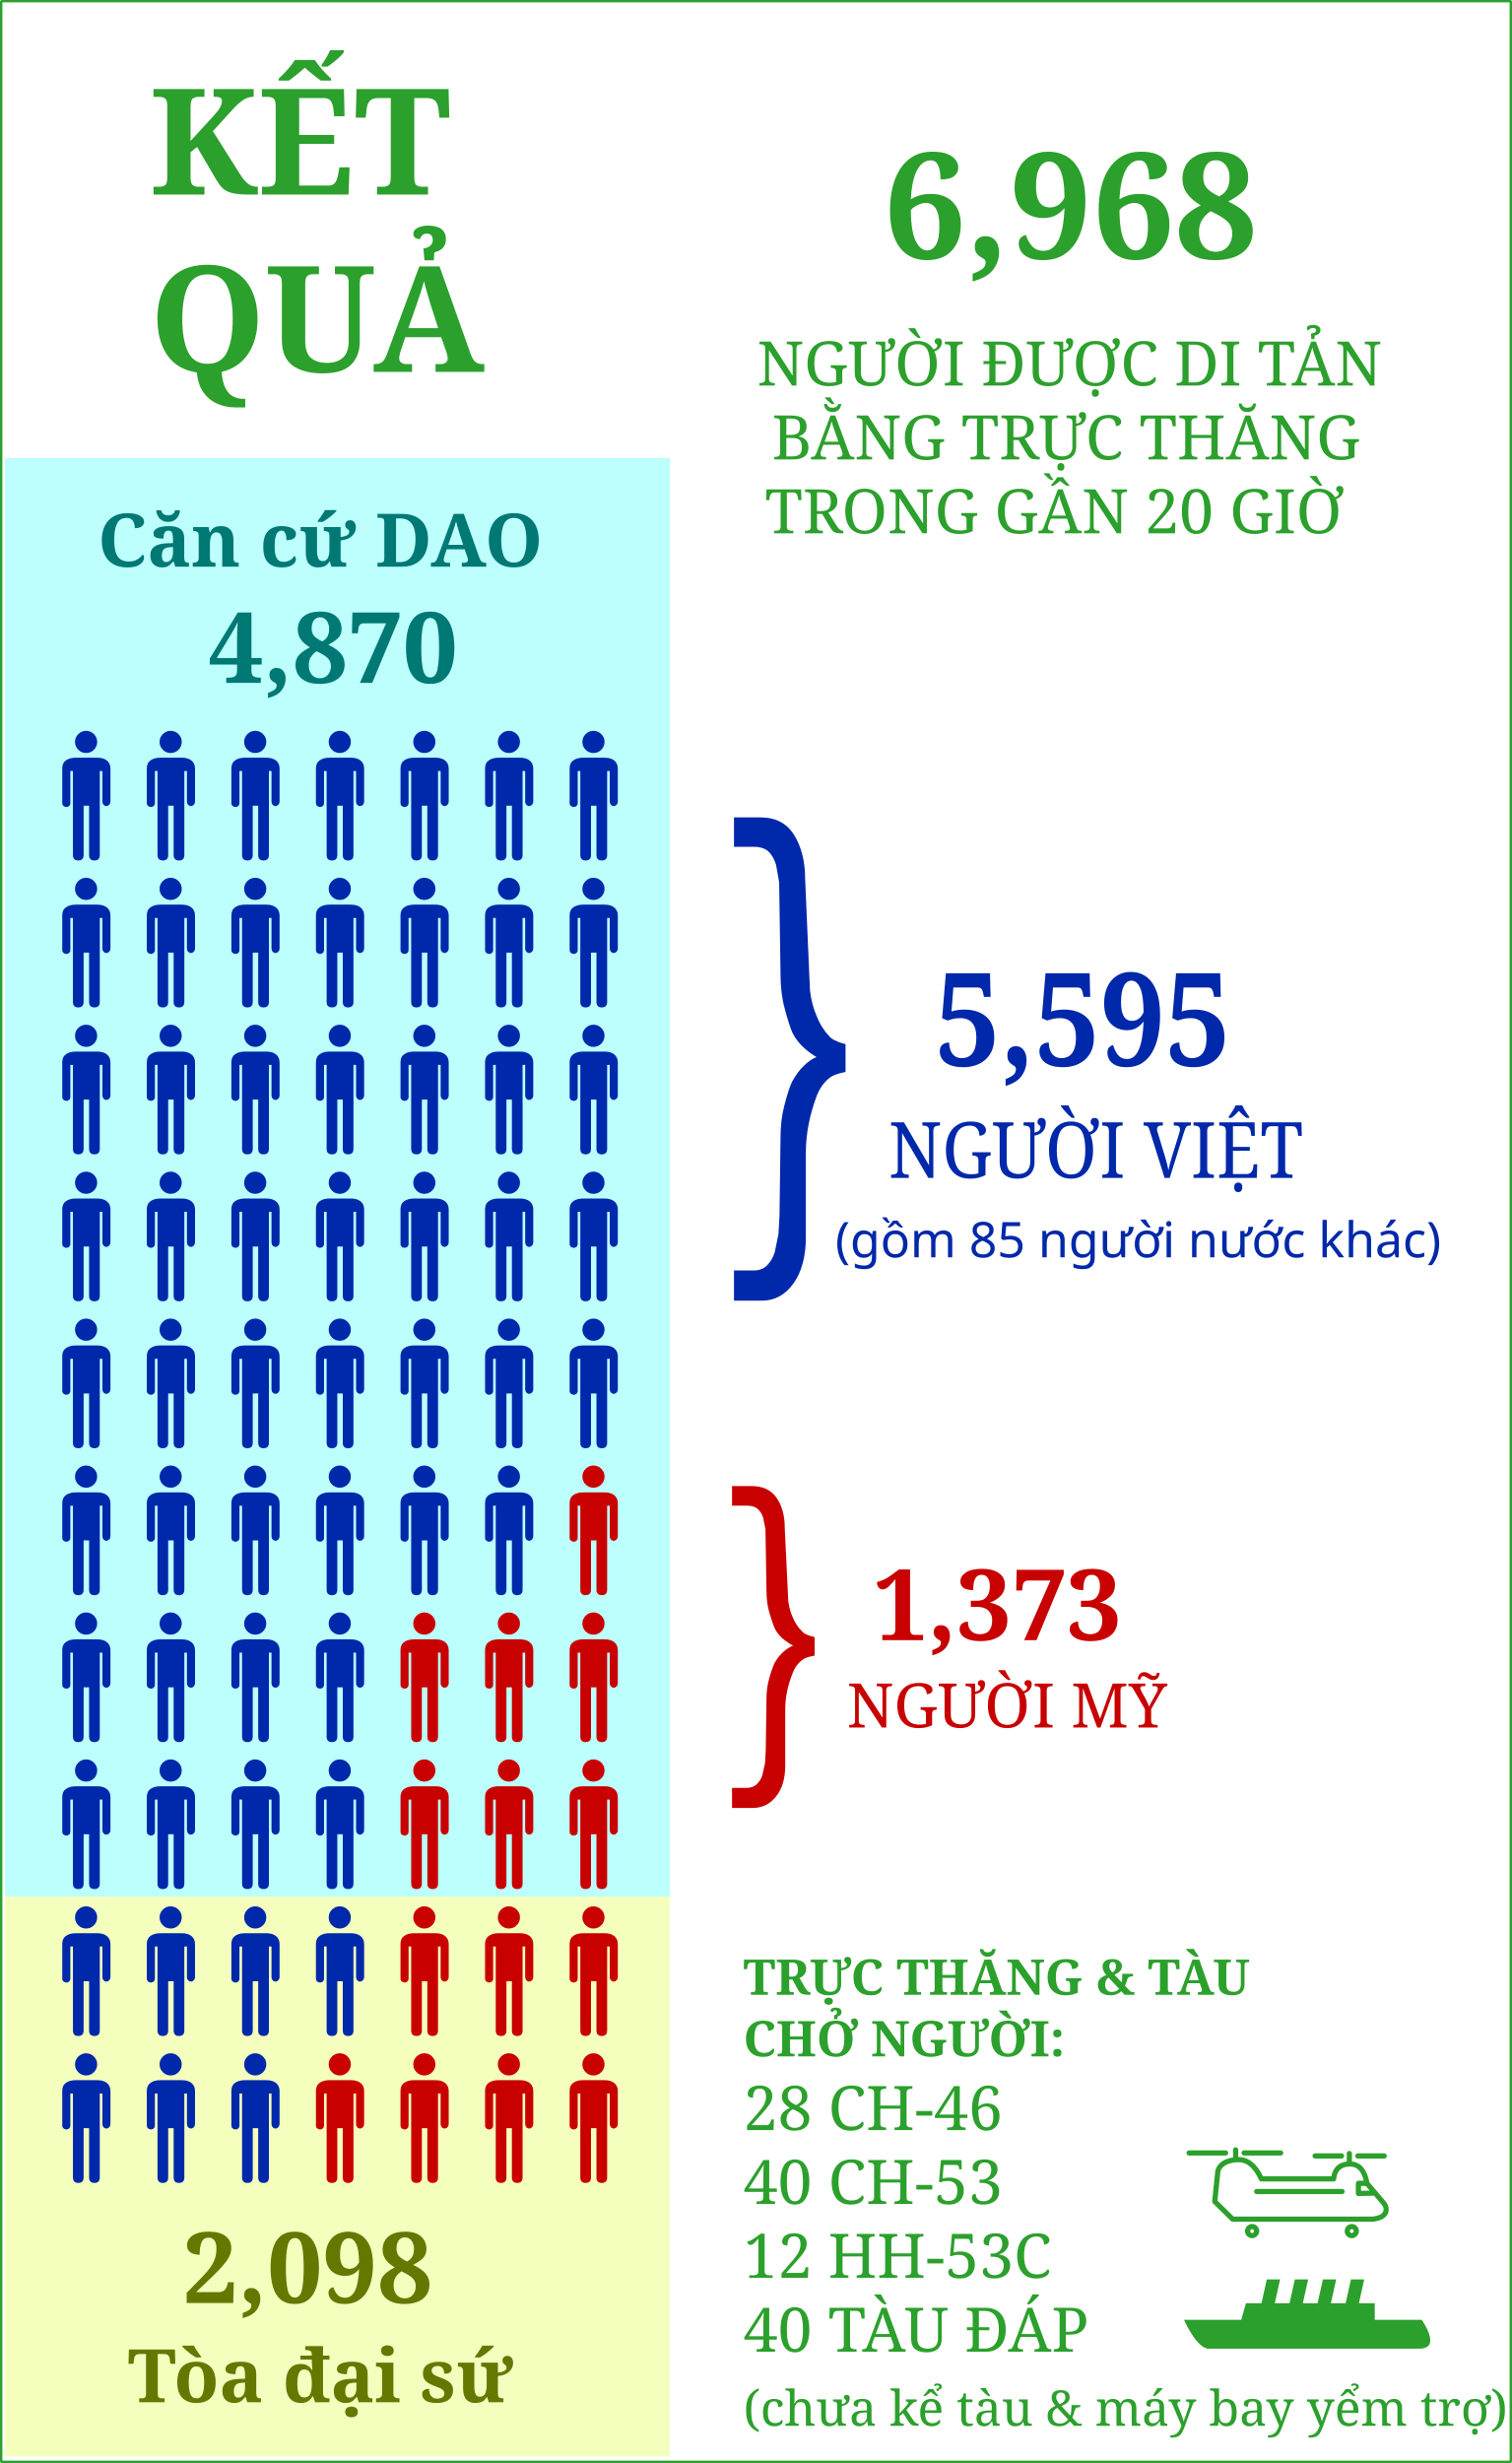
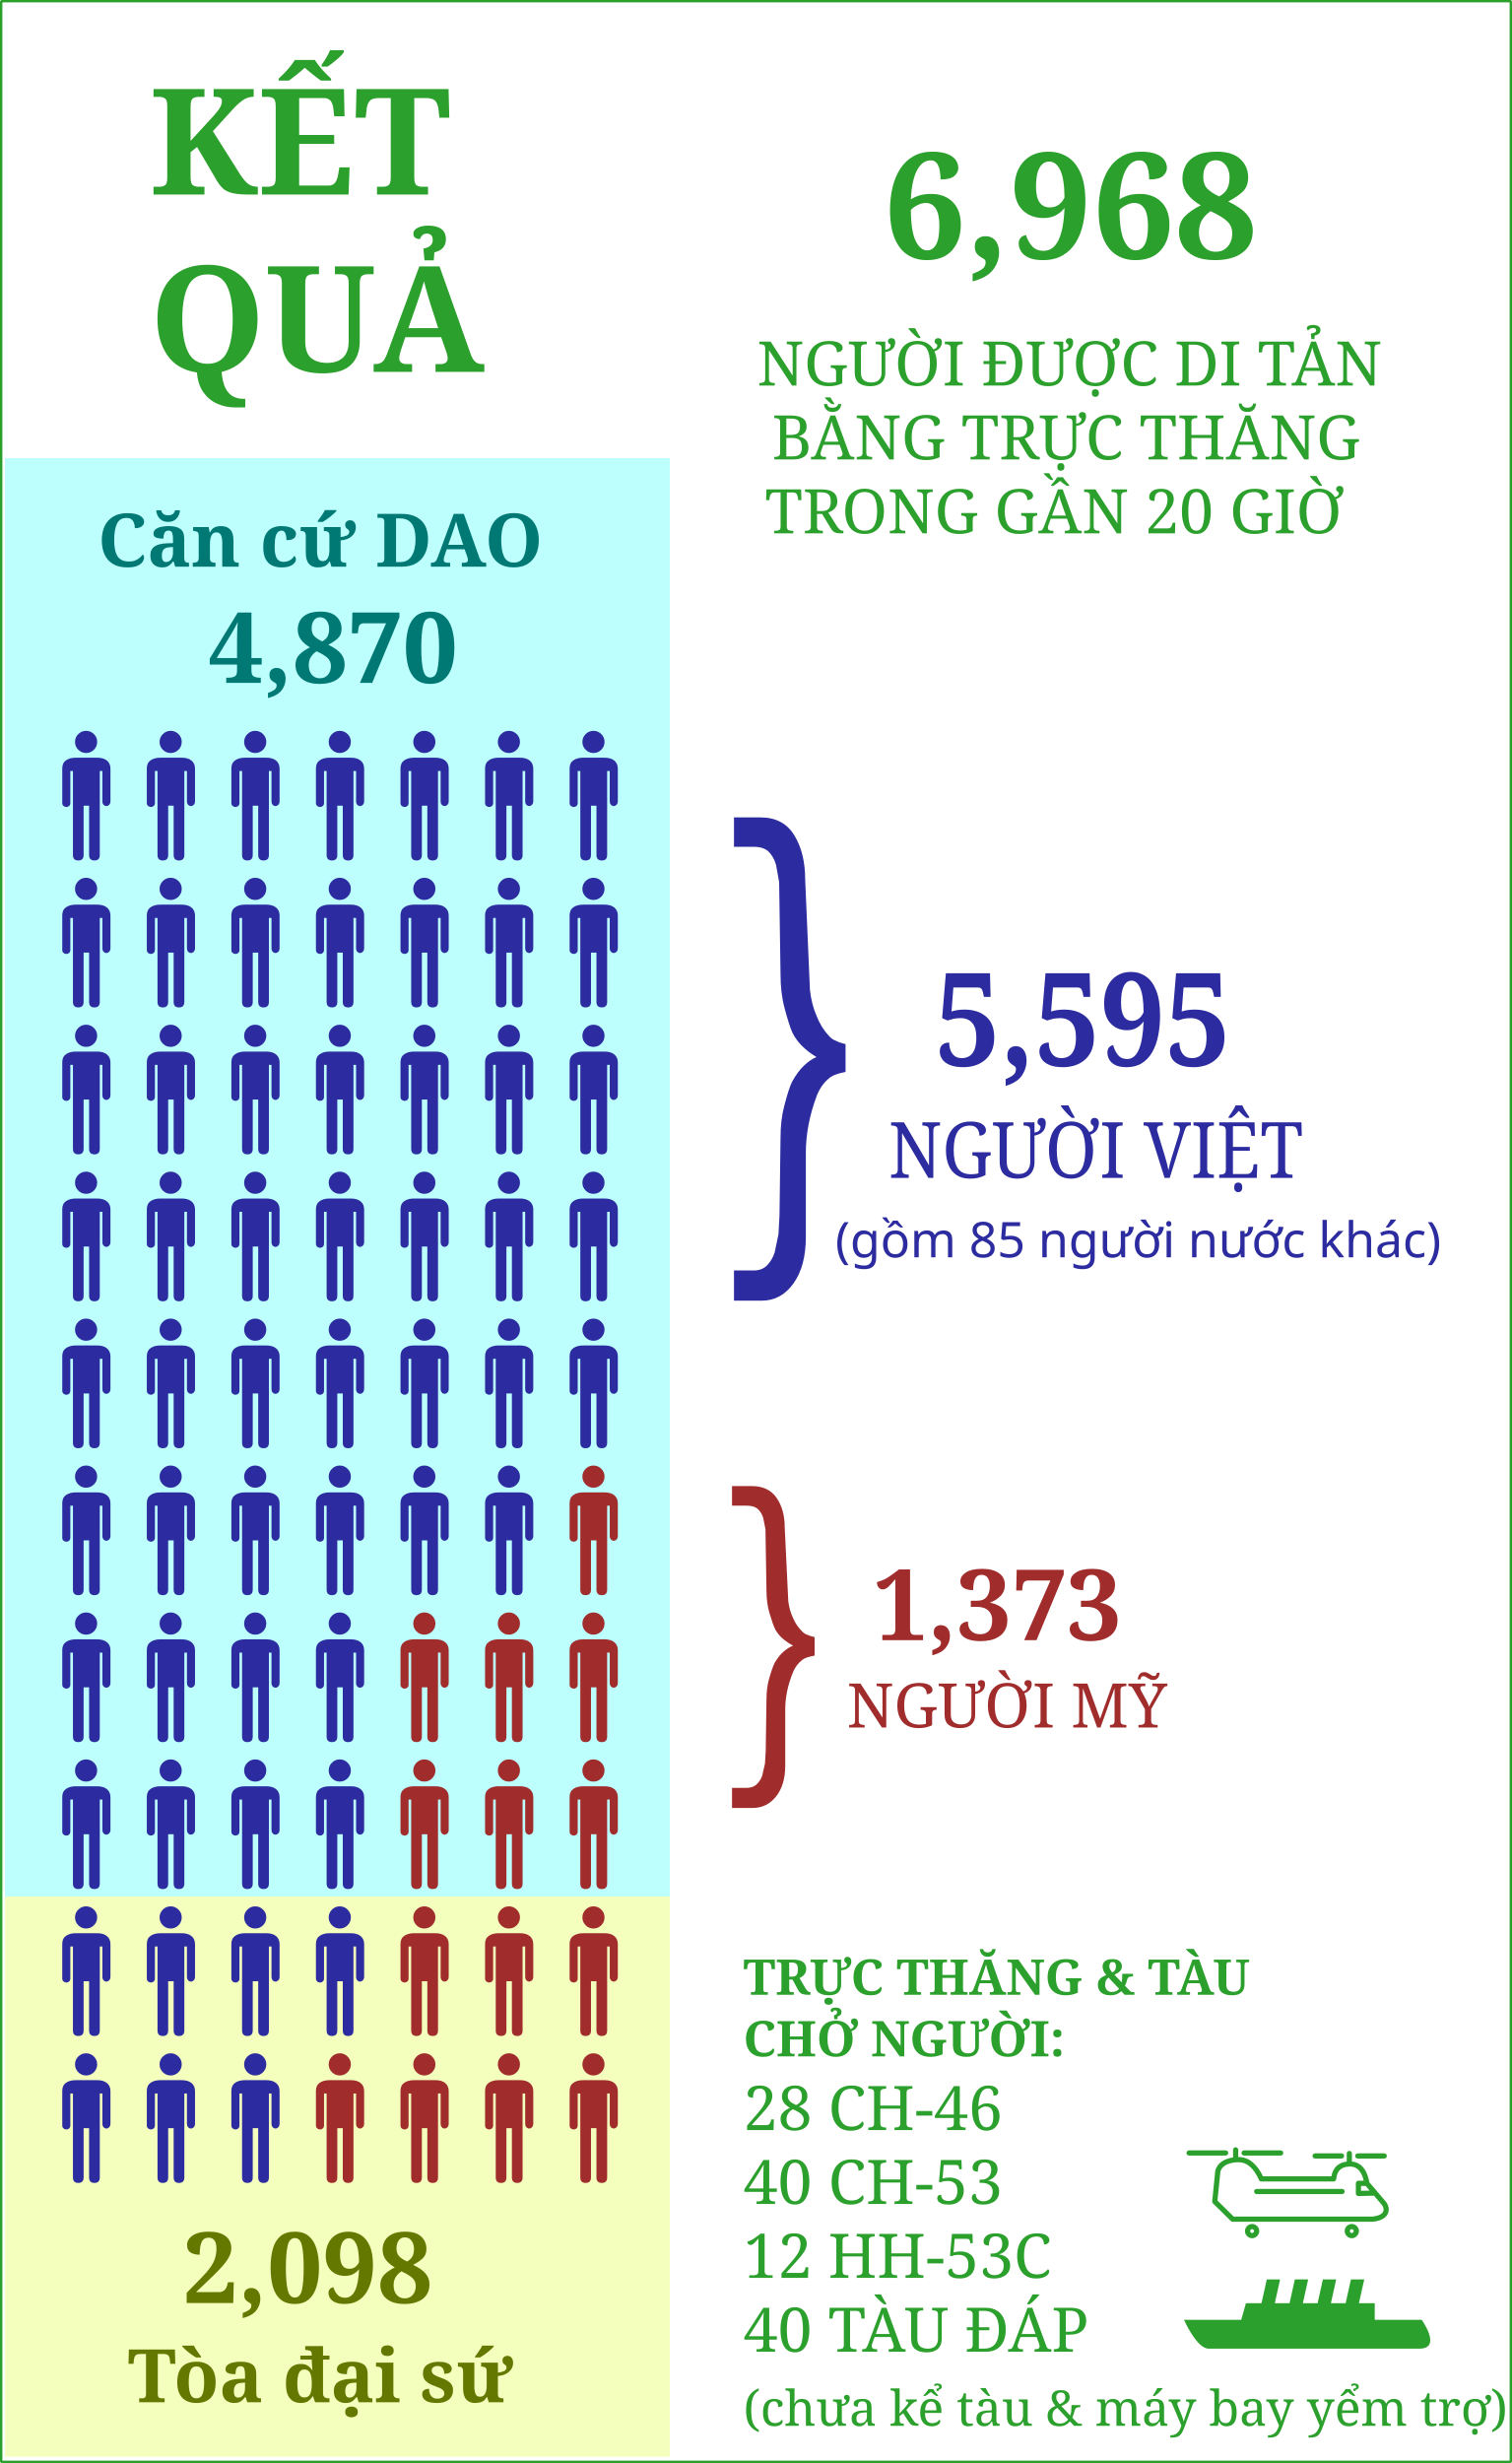
<svg xmlns="http://www.w3.org/2000/svg" xmlns:xlink="http://www.w3.org/1999/xlink" viewBox="0 0 614 1000" height="1000" width="614">
  <defs>
    <symbol id="a">
      <path d="M44.555 74.093c0 1.48.72 2.223 2.164 2.223 1.446 0 2.17-.742 2.17-2.223V54.077h2.222v20.017c0 1.48.725 2.223 2.17 2.223 1.445 0 2.17-.742 2.17-2.223v-34.1h1.057v12.283c0 .777.265 1.342.794 1.694.527.354 1.072.354 1.64 0 .564-.35.845-.916.845-1.693V39.04c0-1.412-.48-2.505-1.43-3.282-.95-.777-2.272-1.167-3.966-1.167h-8.678c-1.623 0-2.943.355-3.965 1.06-1.022.707-1.536 1.8-1.536 3.285V53.02c0 .633.283 1.092.848 1.374.564.283 1.11.283 1.64 0 .526-.282.794-.74.794-1.375V39.993h1.06v34.1zM45.398 28.185c0 1.237.44 2.295 1.32 3.177.885.882 1.94 1.325 3.174 1.325 1.238 0 2.293-.443 3.18-1.325.88-.88 1.32-1.96 1.32-3.23 0-1.2-.44-2.242-1.32-3.123-.887-.883-1.94-1.326-3.18-1.326-1.232 0-2.29.443-3.174 1.325-.88.88-1.32 1.94-1.32 3.175z" />
    </symbol>
    <path d="M44.75 23.65q1.35 0 2.1.55.8.65 1.15 1.7l.45 2.15.2 11.4q0 2.4.6 4.25.65 2.1 1.15 3.05.65 1.1 1.8 1.95.8.6 1.7 1.05-.95.35-1.8 1.05-.9.7-1.75 2-.5.85-1.15 3-.55 1.75-.55 4l-.15 9.65-.15 2.3L47.8 74q-.35.95-1.15 1.65-.75.6-1.9.6h-2.9V80h4.05q2.85 0 4.65-2.15 1.8-2.15 1.8-5.75V61.65q0-3.5 1.6-7.1.6-1.3 1.7-2.1.45-.35 1.15-.55.25-.1 1.35-.3v-3.45q-.95-.2-1.35-.4-.7-.2-1.15-.7-1.1-1-1.75-2.45-.7-1.35-.95-3.15l-.7-13.75q0-3.3-1.6-5.5t-4.9-2.2h-3.9v3.65h2.9z" id="b" />
  </defs>
  <path fill="none" stroke="#2ca02c" stroke-width=".968" stroke-linecap="square" stroke-miterlimit="0" d="M.484.485h613.032v999.032H.484z" />
  <path fill="#f4ffbd" d="M2 769.845h270V997.43H2z" />
  <path fill="#bcfffd" d="M2 186h270v584H2z" />
-   <g transform="translate(-27 149.897)" fill="#0028aa">
+   <g transform="translate(-27 149.897)" fill="#2c2ca0">
    <use xlink:href="#a" transform="translate(80.746 123.145)" width="100%" height="100%" />
    <use xlink:href="#a" width="100%" height="100%" transform="translate(46.407 123.145)" />
    <use xlink:href="#a" width="100%" height="100%" transform="translate(149.424 123.145)" />
    <use xlink:href="#a" width="100%" height="100%" transform="translate(218.102 123.145)" />
    <use xlink:href="#a" width="100%" height="100%" transform="translate(12.067 123.145)" />
    <use xlink:href="#a" width="100%" height="100%" transform="translate(183.763 123.145)" />
    <use xlink:href="#a" width="100%" height="100%" transform="translate(115.085 123.145)" />
    <use xlink:href="#a" transform="translate(80.746 182.804)" width="100%" height="100%" />
    <use xlink:href="#a" width="100%" height="100%" transform="translate(46.407 182.804)" />
    <use xlink:href="#a" width="100%" height="100%" transform="translate(149.424 182.804)" />
    <use xlink:href="#a" width="100%" height="100%" transform="translate(218.102 182.804)" />
    <use xlink:href="#a" width="100%" height="100%" transform="translate(12.067 182.804)" />
    <use xlink:href="#a" width="100%" height="100%" transform="translate(183.763 182.804)" />
    <use xlink:href="#a" width="100%" height="100%" transform="translate(115.085 182.804)" />
    <use xlink:href="#a" transform="translate(80.746 242.462)" width="100%" height="100%" />
    <use xlink:href="#a" width="100%" height="100%" transform="translate(46.407 242.462)" />
    <use xlink:href="#a" width="100%" height="100%" transform="translate(149.424 242.462)" />
    <use xlink:href="#a" width="100%" height="100%" transform="translate(218.102 242.462)" />
    <use xlink:href="#a" width="100%" height="100%" transform="translate(12.067 242.462)" />
    <use xlink:href="#a" width="100%" height="100%" transform="translate(183.763 242.462)" />
    <use xlink:href="#a" width="100%" height="100%" transform="translate(115.085 242.462)" />
    <use xlink:href="#a" transform="translate(80.746 302.12)" width="100%" height="100%" />
    <use xlink:href="#a" width="100%" height="100%" transform="translate(46.407 302.12)" />
    <use xlink:href="#a" width="100%" height="100%" transform="translate(149.424 302.12)" />
    <use xlink:href="#a" width="100%" height="100%" transform="translate(218.102 302.12)" />
    <use xlink:href="#a" width="100%" height="100%" transform="translate(12.067 302.12)" />
    <use xlink:href="#a" width="100%" height="100%" transform="translate(183.763 302.12)" />
    <use xlink:href="#a" width="100%" height="100%" transform="translate(115.085 302.12)" />
    <use xlink:href="#a" transform="translate(80.746 361.78)" width="100%" height="100%" />
    <use xlink:href="#a" width="100%" height="100%" transform="translate(46.407 361.78)" />
    <use xlink:href="#a" width="100%" height="100%" transform="translate(149.424 361.78)" />
    <use xlink:href="#a" width="100%" height="100%" transform="translate(218.102 361.78)" />
    <use xlink:href="#a" width="100%" height="100%" transform="translate(12.067 361.78)" />
    <use xlink:href="#a" width="100%" height="100%" transform="translate(183.763 361.78)" />
    <use xlink:href="#a" width="100%" height="100%" transform="translate(115.085 361.78)" />
    <use xlink:href="#a" transform="translate(80.746 421.44)" width="100%" height="100%" />
    <use xlink:href="#a" width="100%" height="100%" transform="translate(46.407 421.44)" />
    <use xlink:href="#a" width="100%" height="100%" transform="translate(149.424 421.44)" />
    <use xlink:href="#a" width="100%" height="100%" transform="translate(12.067 421.44)" />
    <use xlink:href="#a" width="100%" height="100%" transform="translate(183.763 421.44)" />
    <use xlink:href="#a" width="100%" height="100%" transform="translate(115.085 421.44)" />
    <use xlink:href="#a" transform="translate(80.746 481.097)" width="100%" height="100%" />
    <use xlink:href="#a" width="100%" height="100%" transform="translate(46.407 481.097)" />
    <use xlink:href="#a" width="100%" height="100%" transform="translate(12.067 481.097)" />
    <use xlink:href="#a" width="100%" height="100%" transform="translate(115.085 481.097)" />
    <use xlink:href="#a" transform="translate(80.746 540.756)" width="100%" height="100%" />
    <use xlink:href="#a" width="100%" height="100%" transform="translate(46.407 540.756)" />
    <use xlink:href="#a" width="100%" height="100%" transform="translate(12.067 600.415)" />
    <use xlink:href="#a" width="100%" height="100%" transform="translate(115.085 540.756)" />
    <use xlink:href="#a" transform="translate(80.746 600.415)" width="100%" height="100%" />
    <use xlink:href="#a" width="100%" height="100%" transform="translate(46.407 600.415)" />
    <use xlink:href="#a" width="100%" height="100%" transform="translate(12.067 660.074)" />
    <use xlink:href="#a" width="100%" height="100%" transform="translate(115.085 600.415)" />
    <use xlink:href="#a" transform="translate(80.746 660.074)" width="100%" height="100%" />
    <use xlink:href="#a" width="100%" height="100%" transform="translate(46.407 660.074)" />
    <use xlink:href="#a" width="100%" height="100%" transform="translate(12.067 540.756)" />
  </g>
-   <g transform="translate(-27 149.897)" fill="#c80000">
+   <g transform="translate(-27 149.897)" fill="#a02c2c">
    <use xlink:href="#a" width="100%" height="100%" transform="translate(218.102 421.44)" />
    <use xlink:href="#a" width="100%" height="100%" transform="translate(149.424 481.097)" />
    <use xlink:href="#a" width="100%" height="100%" transform="translate(218.102 481.097)" />
    <use xlink:href="#a" width="100%" height="100%" transform="translate(183.763 481.097)" />
    <use xlink:href="#a" width="100%" height="100%" transform="translate(149.424 540.756)" />
    <use xlink:href="#a" width="100%" height="100%" transform="translate(218.102 540.756)" />
    <use xlink:href="#a" width="100%" height="100%" transform="translate(183.763 540.756)" />
    <use xlink:href="#a" width="100%" height="100%" transform="translate(149.424 600.415)" />
    <use xlink:href="#a" width="100%" height="100%" transform="translate(218.102 600.415)" />
    <use xlink:href="#a" width="100%" height="100%" transform="translate(183.763 600.415)" />
    <use xlink:href="#a" width="100%" height="100%" transform="translate(149.424 660.074)" />
    <use xlink:href="#a" width="100%" height="100%" transform="translate(218.102 660.074)" />
    <use xlink:href="#a" width="100%" height="100%" transform="translate(183.763 660.074)" />
    <use xlink:href="#a" width="100%" height="100%" transform="translate(115.085 660.074)" />
  </g>
  <text y="80.177" x="161.768" style="text-align:center" color="#2ca02c" font-weight="bold" font-size="40" font-family="serif" text-anchor="middle" fill="#007874" transform="translate(-26.5 149.897)">
    <tspan style="text-align:center" y="80.177" x="161.768" font-size="30">Căn cứ DAO</tspan>
    <tspan style="text-align:center" y="127.364" x="161.768">4,870</tspan>
  </text>
  <text y="785.13" x="156.705" style="line-height:125%;-inkscape-font-specification:'serif, Bold';text-align:start" color="#2ca02c" font-weight="bold" font-size="40" font-family="serif" fill="#647800" transform="translate(-26.5 149.897)">
    <tspan y="785.13" x="156.705" style="text-align:center" text-anchor="middle">2,098</tspan>
    <tspan y="825.443" x="156.705" style="text-align:center" font-size="30" text-anchor="middle">Tòa đại sứ</tspan>
  </text>
-   <g fill="#c80000">
+   <g fill="#a02c2c">
    <use xlink:href="#b" width="100%" height="100%" transform="matrix(2.05775 0 0 2.17816 211.147 559.8)" />
    <text style="line-height:125%;-inkscape-font-specification:'serif, Bold';text-align:center" x="425.934" y="628.014" color="#2ca02c" font-weight="bold" font-size="30" font-family="serif" text-anchor="middle" transform="translate(-17 37.897)">
      <tspan x="425.934" y="628.014" font-size="40">1,373</tspan>
      <tspan style="-inkscape-font-specification:serif" x="425.934" y="663.484" font-weight="normal" font-size="25">NGƯỜI MỸ</tspan>
    </text>
  </g>
-   <g fill="#0028aa">
+   <g fill="#2c2ca0">
    <use xlink:href="#b" width="100%" height="100%" transform="matrix(2.77955 0 0 3.2701 181.732 266.477)" />
    <text style="line-height:125%;-inkscape-font-specification:'serif, Bold';text-align:center" x="423.05" y="632.668" color="#2ca02c" font-weight="bold" font-size="30" font-family="serif" text-anchor="middle" transform="matrix(1.35077 0 0 1.50132 -126.442 -517.065)">
      <tspan y="632.668" x="423.05" font-size="35.111">5,595</tspan>
      <tspan style="-inkscape-font-specification:serif" y="662.952" x="423.05" font-weight="normal" font-size="21.067">NGƯỜI VIỆT</tspan>
    </text>
    <text transform="matrix(1.42406 0 0 1.42406 -126.442 -517.065)" y="721.568" x="326.988" style="line-height:120%;-inkscape-font-specification:'Segoe UI, Normal';text-align:start" font-size="14.044" font-family="Segoe UI" letter-spacing="0" word-spacing="0">
      <tspan style="line-height:120%;-inkscape-font-specification:'Segoe UI, Normal';text-align:start" y="721.568" x="326.988">(gồm 85 người nước khác)</tspan>
    </text>
  </g>
  <text y="6.645" x="333.915" style="line-height:120%;-inkscape-font-specification:'sans-serif, Bold';text-align:start" font-weight="bold" font-size="35" font-family="sans-serif" letter-spacing="0" word-spacing="0" fill="#2ca02c" transform="translate(-26.5 149.897)">
    <tspan y="6.645" x="333.915">
      <tspan style="-inkscape-font-specification:serif;text-align:start" y="6.645" x="333.915" font-weight="normal" font-size="25" font-family="serif">NGƯỜI ĐƯỢC DI TẢN</tspan>
    </tspan>
    <tspan y="36.645" x="339.97">
      <tspan style="-inkscape-font-specification:serif;text-align:start" y="36.645" x="339.97" font-weight="normal" font-size="25" font-family="serif">BẰNG TRỰC THĂNG</tspan>
    </tspan>
    <tspan y="66.645" x="337.114">
      <tspan style="-inkscape-font-specification:serif;text-align:start" y="66.645" x="337.114" font-weight="normal" font-size="25" font-family="serif">TRONG GẦN 20 GIỜ</tspan>
    </tspan>
  </text>
  <text y="-44.876" x="385.225" style="line-height:120%;-inkscape-font-specification:'Segoe UI, Bold';text-align:start" font-weight="bold" font-size="40" font-family="Segoe UI" letter-spacing="0" word-spacing="0" fill="#2ca02c" transform="translate(-26.5 149.897)">
    <tspan style="-inkscape-font-specification:'serif Bold'" y="-44.876" x="385.225" font-size="60" font-family="serif">6,968</tspan>
  </text>
  <text y="-70.899" x="87.152" style="line-height:120%;-inkscape-font-specification:'serif, Bold';text-align:start" font-weight="bold" font-size="60" font-family="serif" letter-spacing="0" word-spacing="0" fill="#2ca02c" transform="translate(-26.5 149.897)">
    <tspan y="-70.899" x="87.152">
      <tspan y="-70.899" x="87.152">KẾT </tspan>
    </tspan>
    <tspan y="1.101" x="87.152">
      <tspan y="1.101" x="87.152">QUẢ</tspan>
    </tspan>
  </text>
  <text y="714.938" x="328.345" style="line-height:120%;-inkscape-font-specification:'Segoe UI, Bold';text-align:start" font-weight="bold" font-size="40" font-family="Segoe UI" letter-spacing="0" word-spacing="0" fill="#2ca02c" transform="translate(-26.5 149.897)">
    <tspan style="-inkscape-font-specification:serif" y="660" x="328.345" font-size="20" font-family="serif">TRỰC THĂNG &amp; TÀU </tspan>
    <tspan x="328.345" y="685" style="-inkscape-font-specification:serif" font-size="20" font-family="serif">CHỞ NGƯỜI:</tspan>
    <tspan x="328.345" y="714.938" style="-inkscape-font-specification:serif" font-weight="normal" font-size="25" font-family="serif">28 CH-46</tspan>
    <tspan style="-inkscape-font-specification:serif" y="744.938" x="328.345" font-weight="normal" font-size="25" font-family="serif">40 CH-53</tspan>
    <tspan style="-inkscape-font-specification:serif" y="774.938" x="328.345" font-weight="normal" font-size="25" font-family="serif">12 HH-53C</tspan>
    <tspan style="-inkscape-font-specification:serif" y="804.938" x="328.345" font-weight="normal" font-size="25" font-family="serif">40 TÀU ĐÁP</tspan>
    <tspan x="328.345" y="835" style="-inkscape-font-specification:serif" font-weight="normal" font-size="20" font-family="serif">(chưa kể tàu &amp; máy bay yểm trợ)</tspan>
  </text>
  <path d="M577.34 941.874h-19.078v-6.744h-6.42l2.155-9.67h-5.402l-2.154 9.67h-5.984l2.15-9.67h-5.402l-2.153 9.67h-5.985l2.153-9.67h-5.403l-2.153 9.67h-5.986l2.153-9.67h-5.405l-2.153 9.67h-6.32l-1.915 6.744H480.81s5.12 11.7 9.995 11.7h85.562c9.395 0 .973-11.7.973-11.7z" fill="#2ca02c" />
  <g fill="#2ca02c">
    <path d="M520.07 875.176c.582 0 1.053-.472 1.053-1.054 0-.582-.47-1.054-1.054-1.054h-14.863c-.583 0-1.054.472-1.054 1.054 0 .582.47 1.054 1.054 1.054h14.862zM544.998 888.72h-34.68c-.582 0-1.053.472-1.053 1.054 0 .582.47 1.054 1.054 1.054h34.678c.583 0 1.054-.472 1.054-1.054 0-.582-.472-1.054-1.054-1.054z" />
    <path d="M559.246 889.73l-.007-.007-3.186-3.732c-1.12-6.29-4.25-8.12-7.05-8.404v-3.253c0-.582-.472-1.054-1.055-1.054-.584 0-1.055.47-1.055 1.053v3.29c-3.472.412-5.608 2.46-6.24 5.986h-27.766c-2.533-5.284-5.955-7.898-10.055-7.834v-2.918c0-.582-.47-1.054-1.054-1.054-.582 0-1.053.472-1.053 1.054v3.08c-3.858.587-6.27 2.313-7.17 5.136-.023.07-.038.14-.045.214l-1.265 12.438c-.032.318.08.633.31.857l7.272 7.167c.197.194.462.303.74.303h56.97c.045 0 .09-.003.134-.008 3.155-.4 5.156-1.513 5.965-3.358.49-1.293.642-3.292-1.396-5.432l-2.998-3.524zm-3.05-.325l-3.504.08v-1.977h1.886l1.618 1.897zm5.492 8.483c-.465 1.06-1.884 1.753-4.215 2.058H501l-6.605-6.51 1.202-11.82c.702-2.048 2.612-3.242 5.836-3.648.155-.004.312-.022.466-.053l.39-.003c3.72-.316 6.652 2.036 8.964 7.18.17.38.547.623.96.623h29.357c.544 0 .997-.41 1.05-.95.333-3.395 2.034-5.02 5.353-5.11h.01c1.14-.033 4.434-.11 5.798 5.744h-2.142c-.583 0-1.054.47-1.054 1.053v4.11c0 .285.114.556.317.755.205.198.47.31.763.3l6.297-.146 2.717 3.192c1.432 1.506 1.25 2.59 1.01 3.224zM550.923 907.894c.606-.55.926-1.257.926-2.045 0-.77-.31-1.483-.89-2.063-1.08-1.08-2.8-1.167-4.106.035-.525.576-.802 1.277-.802 2.027 0 .768.29 1.464.835 2.01.582.58 1.295.888 2.064.888.788 0 1.495-.32 1.973-.854zm-2.763-2.045c0-.23.078-.417.182-.54.192-.174.38-.25.608-.25.21 0 .365.064.52.218.24.24.27.432.27.572 0 .14-.028.297-.306.556-.187.206-.343.234-.484.234-.14 0-.332-.03-.572-.27-.153-.154-.218-.31-.218-.52z" />
    <path d="M544.787 876.388c.583 0 1.054-.472 1.054-1.054 0-.582-.47-1.054-1.053-1.054h-10.752c-.583 0-1.054.472-1.054 1.054 0 .582.472 1.054 1.055 1.054h10.752zM482.86 875.176h14.863c.583 0 1.054-.472 1.054-1.054 0-.582-.47-1.054-1.054-1.054H482.86c-.582 0-1.053.472-1.053 1.054 0 .582.47 1.054 1.054 1.054zM510.448 907.893c.605-.55.924-1.257.924-2.044 0-.77-.307-1.482-.887-2.063-1.08-1.08-2.8-1.168-4.11.036-.523.577-.8 1.277-.8 2.026 0 .767.29 1.462.835 2.01.582.58 1.295.888 2.064.888.79 0 1.496-.32 1.974-.855zm-2.764-2.044c0-.23.078-.417.182-.54.192-.174.38-.25.608-.25.212 0 .366.064.52.217.24.24.27.433.27.573 0 .14-.028.298-.305.556-.188.206-.345.234-.486.234-.14 0-.333-.03-.57-.27-.155-.155-.22-.31-.22-.52zM562.126 876.388c.583 0 1.054-.472 1.054-1.054 0-.582-.47-1.054-1.054-1.054h-10.752c-.583 0-1.054.472-1.054 1.054 0 .582.47 1.054 1.054 1.054h10.752z" />
  </g>
</svg>
